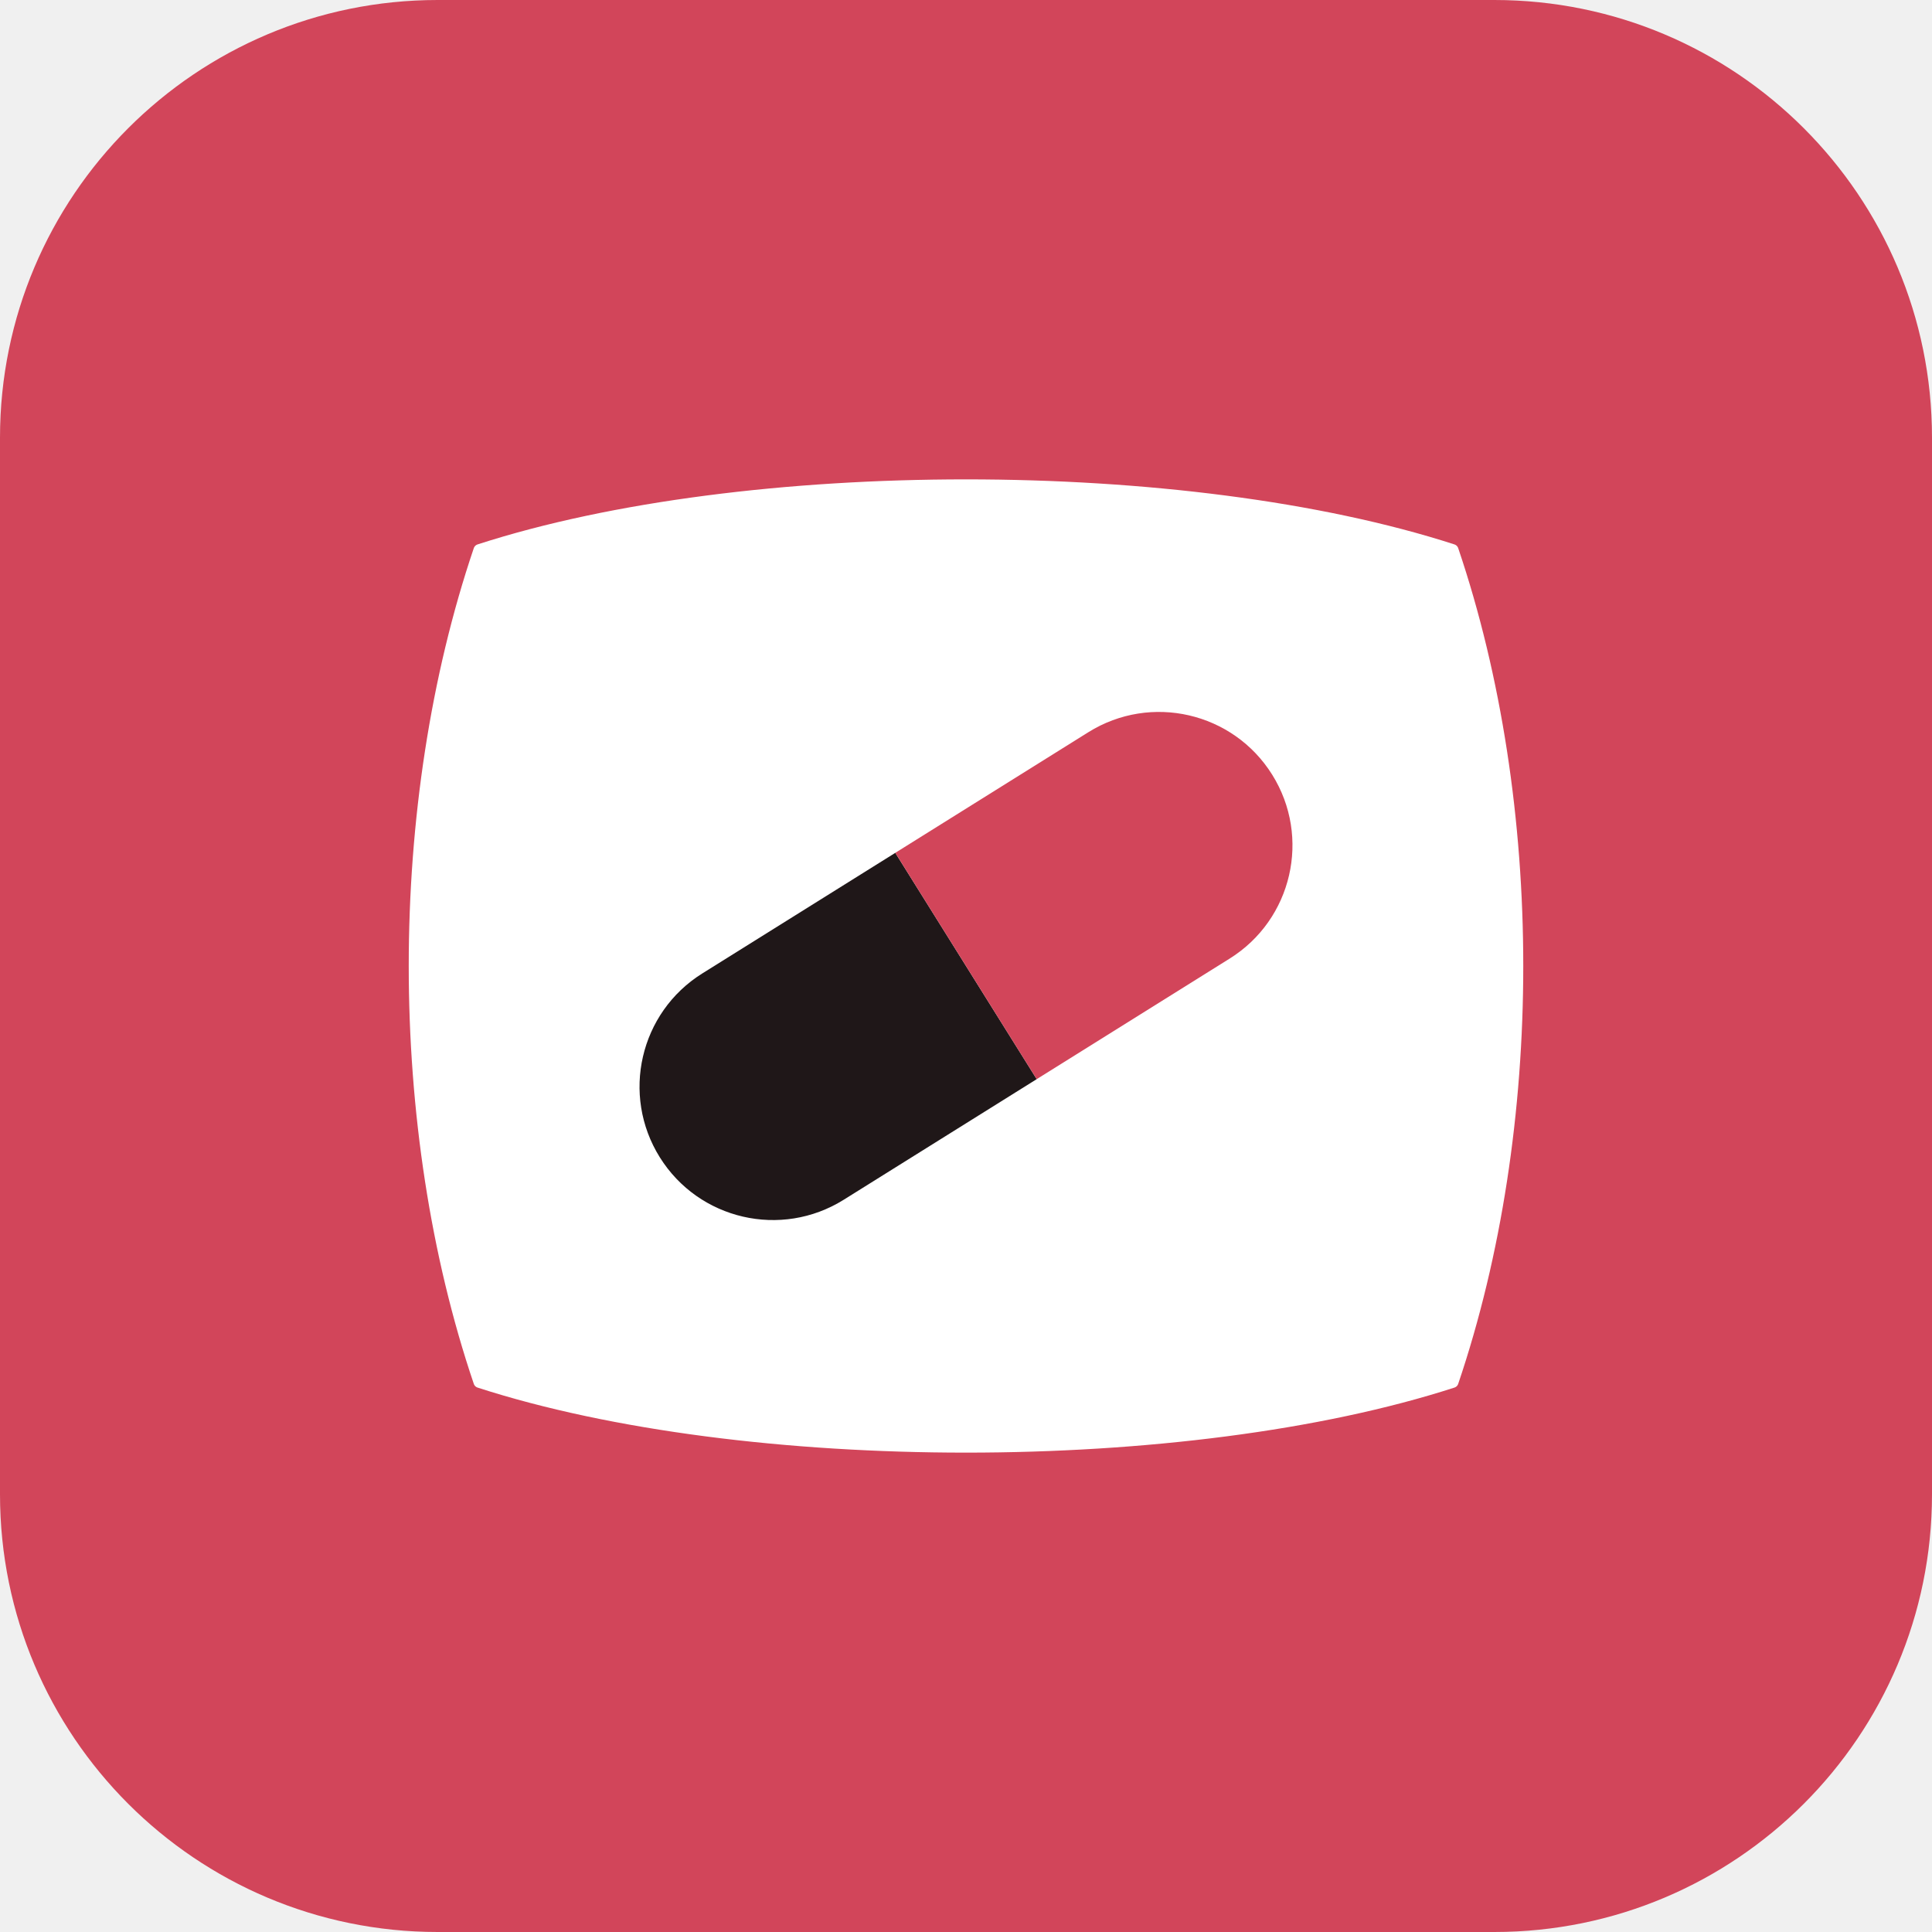
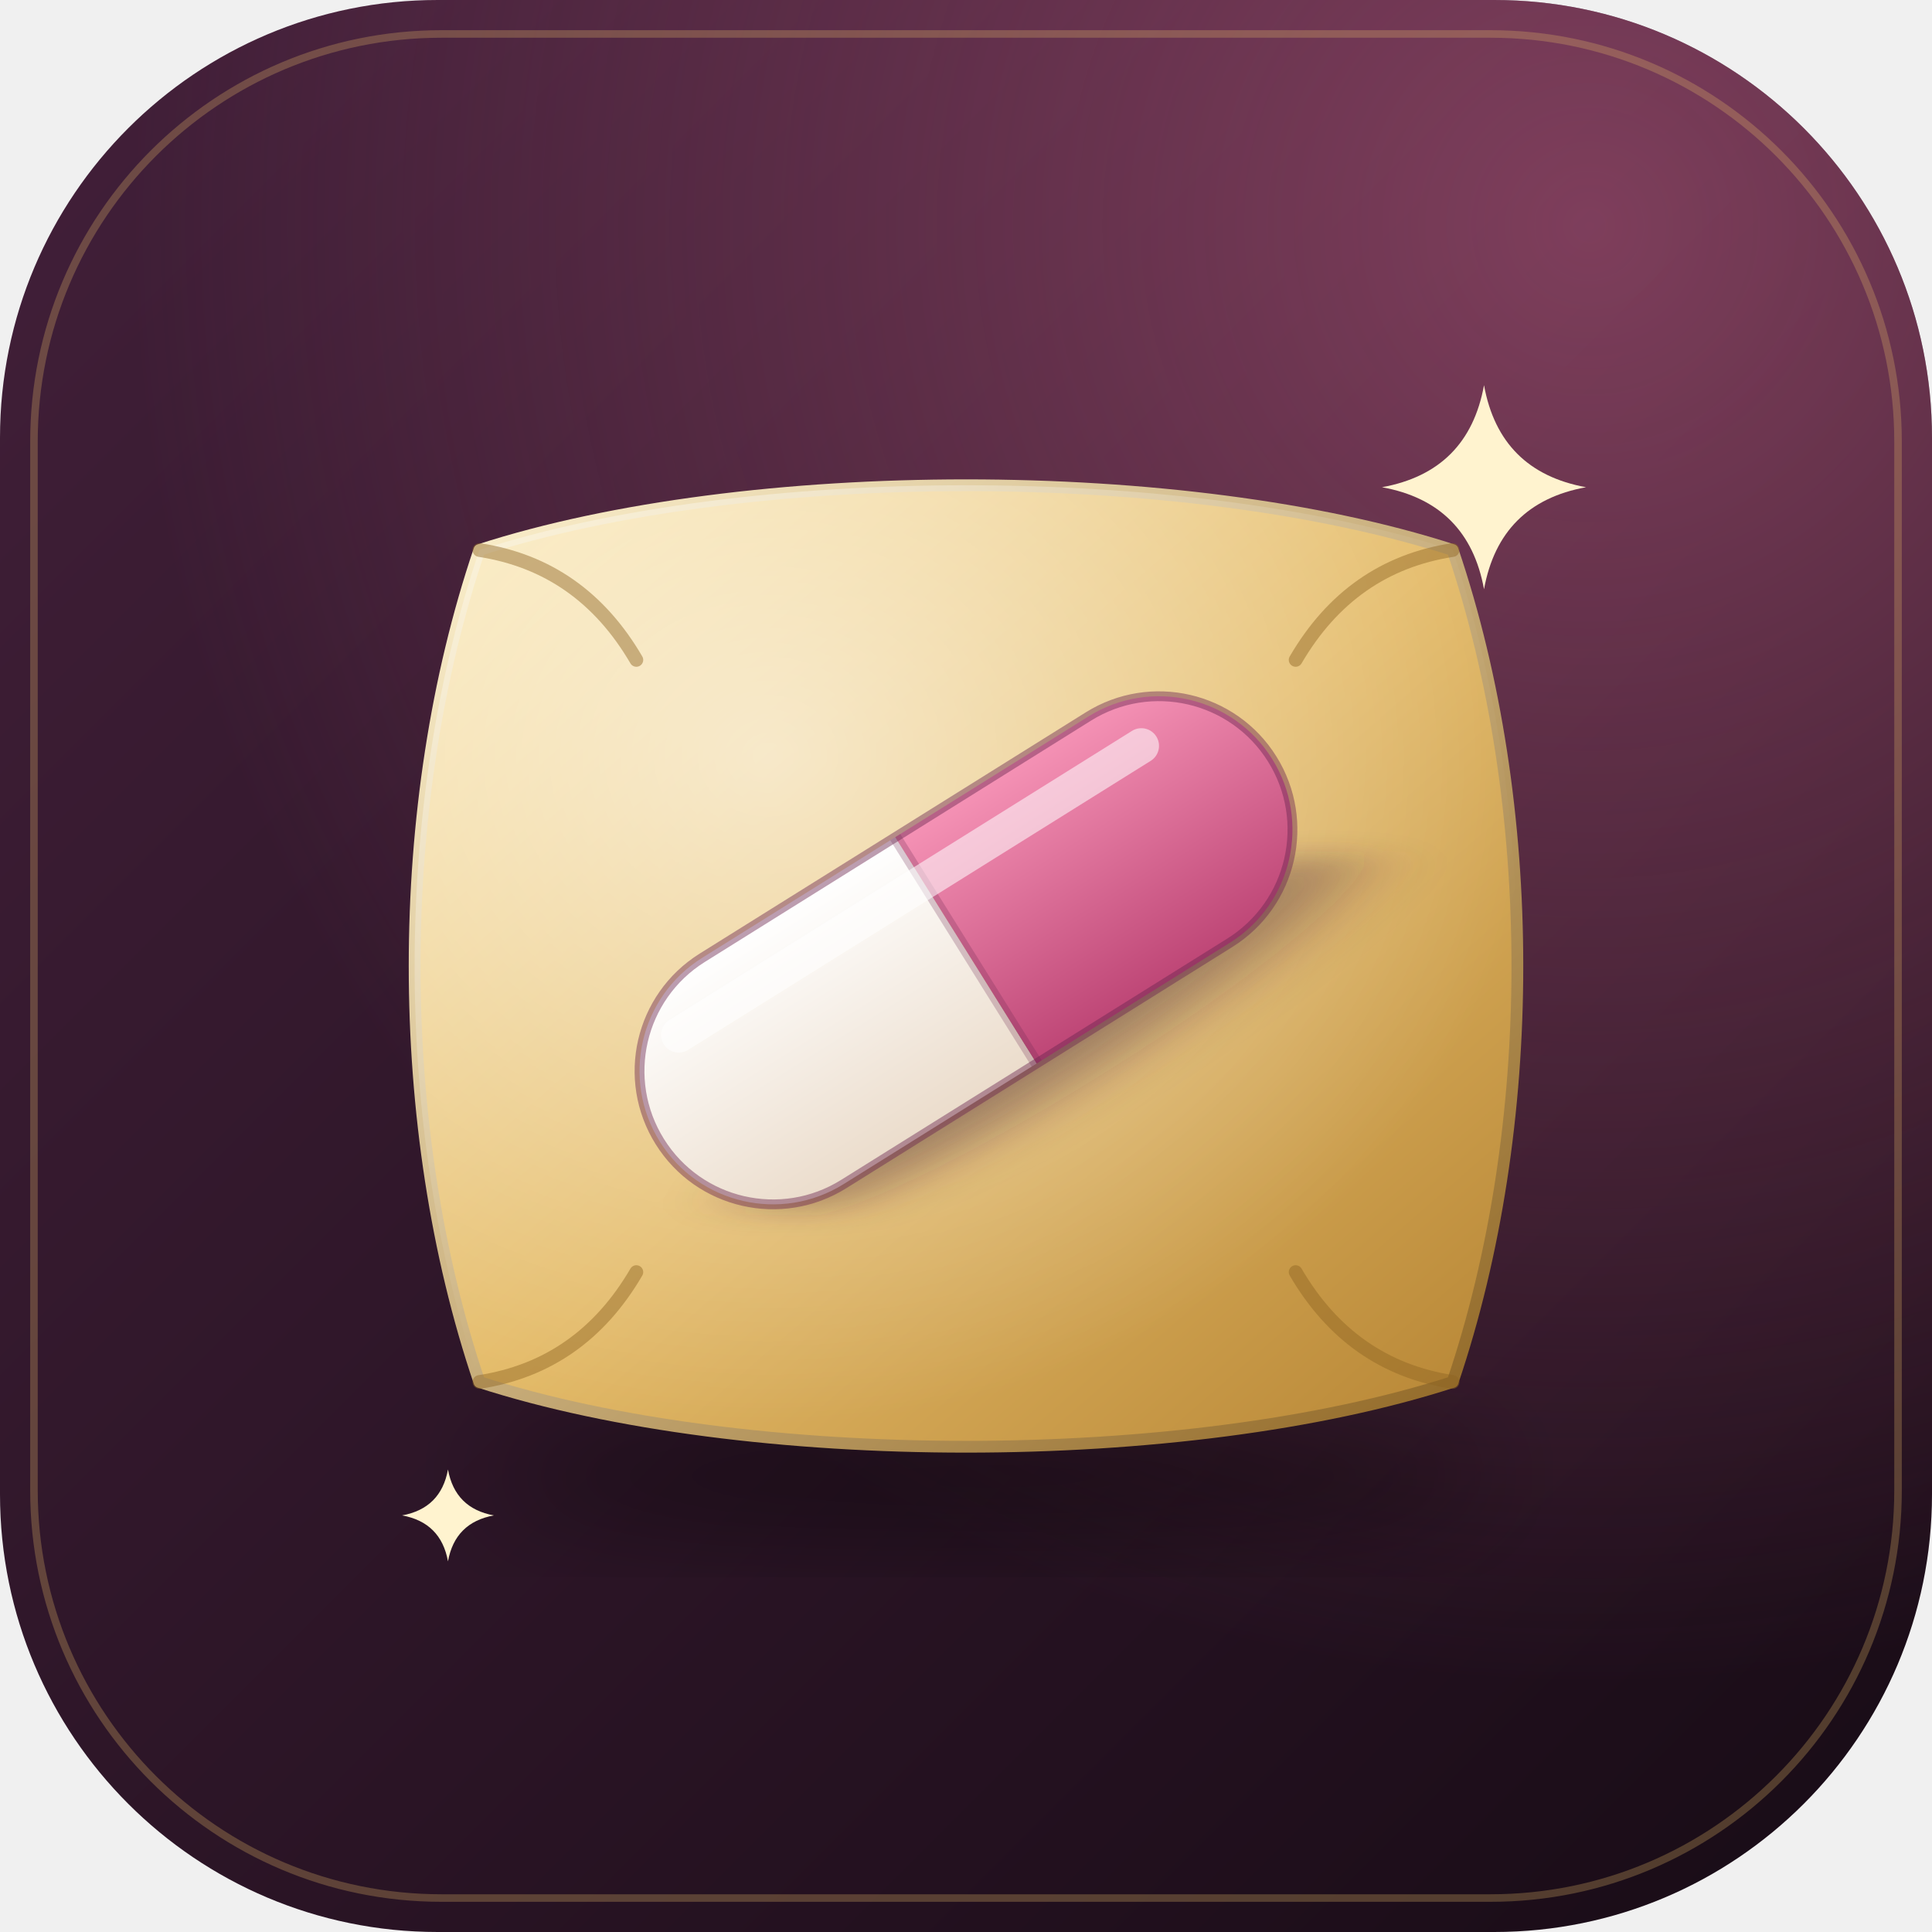
<svg xmlns="http://www.w3.org/2000/svg" viewBox="0 0 512 512" width="512" height="512">
-   <rect width="512" height="512" rx="116" fill="#D2455A" />
+   <defs>
+     <linearGradient id="bg" x1="0" y1="0" x2="1" y2="1">
+       <stop offset="0" stop-color="#43203A" />
+       <stop offset="1" stop-color="#170B15" />
+     </linearGradient>
+     <radialGradient id="glow" cx="0.82" cy="0.12" r="0.75">
+       <stop offset="0" stop-color="#E0709A" stop-opacity="0.45" />
+       <stop offset="1" stop-color="#E0709A" stop-opacity="0" />
+     </radialGradient>
+     <linearGradient id="gold" x1="0" y1="0" x2="1" y2="1">
+       <stop offset="0" stop-color="#FBE9B7" />
+       <stop offset="0.5" stop-color="#E4BB69" />
+       <stop offset="1" stop-color="#B58332" />
+     </linearGradient>
+     <linearGradient id="goldEdge" x1="0" y1="0" x2="1" y2="1">
+       <stop offset="0" stop-color="#FFF4D2" />
+       <stop offset="1" stop-color="#8F6522" />
+     </linearGradient>
+     <radialGradient id="puff" cx="0.32" cy="0.28" r="0.7">
+       <stop offset="0" stop-color="#FFFFFF" stop-opacity="0.55" />
+       <stop offset="1" stop-color="#FFFFFF" stop-opacity="0" />
+     </radialGradient>
+     <linearGradient id="pillL" x1="0" y1="0" x2="0" y2="1">
+       <stop offset="0" stop-color="#FFFFFF" />
+       <stop offset="1" stop-color="#EBDCCB" />
+     </linearGradient>
+     <linearGradient id="pillR" x1="0" y1="0" x2="0" y2="1">
+       <stop offset="0" stop-color="#F592B5" />
+       <stop offset="1" stop-color="#BE4676" />
+     </linearGradient>
+     <filter id="blur" x="-30%" y="-30%" width="160%" height="160%">
+       <feGaussianBlur stdDeviation="9" />
+     </filter>
+     <filter id="soft" x="-30%" y="-30%" width="160%" height="160%">
+       <feGaussianBlur stdDeviation="14" />
+     </filter>
+   </defs>
+   <rect width="512" height="512" rx="116" fill="url(#bg)" />
+   <rect width="512" height="512" rx="116" fill="url(#glow)" />
+   <rect x="9" y="9" width="494" height="494" rx="108" fill="none" stroke="#E4BB69" stroke-opacity="0.28" stroke-width="2" />
  <g transform="translate(256 256) scale(1.04) translate(-256 -256)">
-     <path d="M132 150 C200 128 312 128 380 150 C402 215 402 297 380 362 C312 384 200 384 132 362 C110 297 110 215 132 150 Z" fill="#FFFFFF" stroke="#FFFFFF" stroke-width="3" stroke-linejoin="round" />
-     <g transform="translate(256 256) rotate(-32)">
-       <path d="M0 -34 H-58 A34 34 0 0 0 -58 34 H0 Z" fill="#1F1718" />
-       <path d="M0 -34 H58 A34 34 0 0 1 58 34 H0 Z" fill="#D2455A" />
+     <ellipse cx="262" cy="386" rx="128" ry="16" fill="#000" opacity="0.35" filter="url(#soft)" />
+     <path d="M132 150 C200 128 312 128 380 150 C402 215 402 297 380 362 C312 384 200 384 132 362 C110 297 110 215 132 150 Z" fill="url(#gold)" stroke="url(#goldEdge)" stroke-width="3" stroke-linejoin="round" />
+     <path d="M132 150 C200 128 312 128 380 150 C402 215 402 297 380 362 C312 384 200 384 132 362 C110 297 110 215 132 150 Z" fill="url(#puff)" />
+     <g fill="none" stroke="#8F6522" stroke-opacity="0.45" stroke-width="3.5" stroke-linecap="round">
+       <path d="M132 150 q26 4 40 28" />
+       <path d="M380 150 q-26 4 -40 28" />
+       <path d="M132 362 q26 -4 40 -28" />
+       <path d="M380 362 q-26 -4 -40 -28" />
    </g>
+     <g transform="translate(256 252) rotate(-32)">
+       <ellipse cx="8" cy="30" rx="86" ry="12" fill="#3B1530" opacity="0.45" filter="url(#blur)" />
+       <path d="M0 -34 H-58 A34 34 0 0 0 -58 34 H0 Z" fill="url(#pillL)" />
+       <path d="M0 -34 H58 A34 34 0 0 1 58 34 H0 Z" fill="url(#pillR)" />
+       <rect x="-92" y="-34" width="184" height="68" rx="34" fill="none" stroke="#6B2650" stroke-opacity="0.45" stroke-width="2.5" />
+       <rect x="-1.5" y="-34" width="3" height="68" fill="#6B2650" opacity="0.25" />
+       <rect x="-78" y="-25" width="148" height="9" rx="4.5" fill="#fff" opacity="0.55" />
+     </g>
+     <path transform="translate(388 134) scale(1)" d="M0 -26 Q4 -4 26 0 Q4 4 0 26 Q-4 4 -26 0 Q-4 -4 0 -26 Z" fill="#FFF3CF" />
+     <path transform="translate(124 396) scale(0.45)" d="M0 -26 Q4 -4 26 0 Q4 4 0 26 Q-4 4 -26 0 Q-4 -4 0 -26 Z" fill="#FFF3CF" />
  </g>
</svg>
